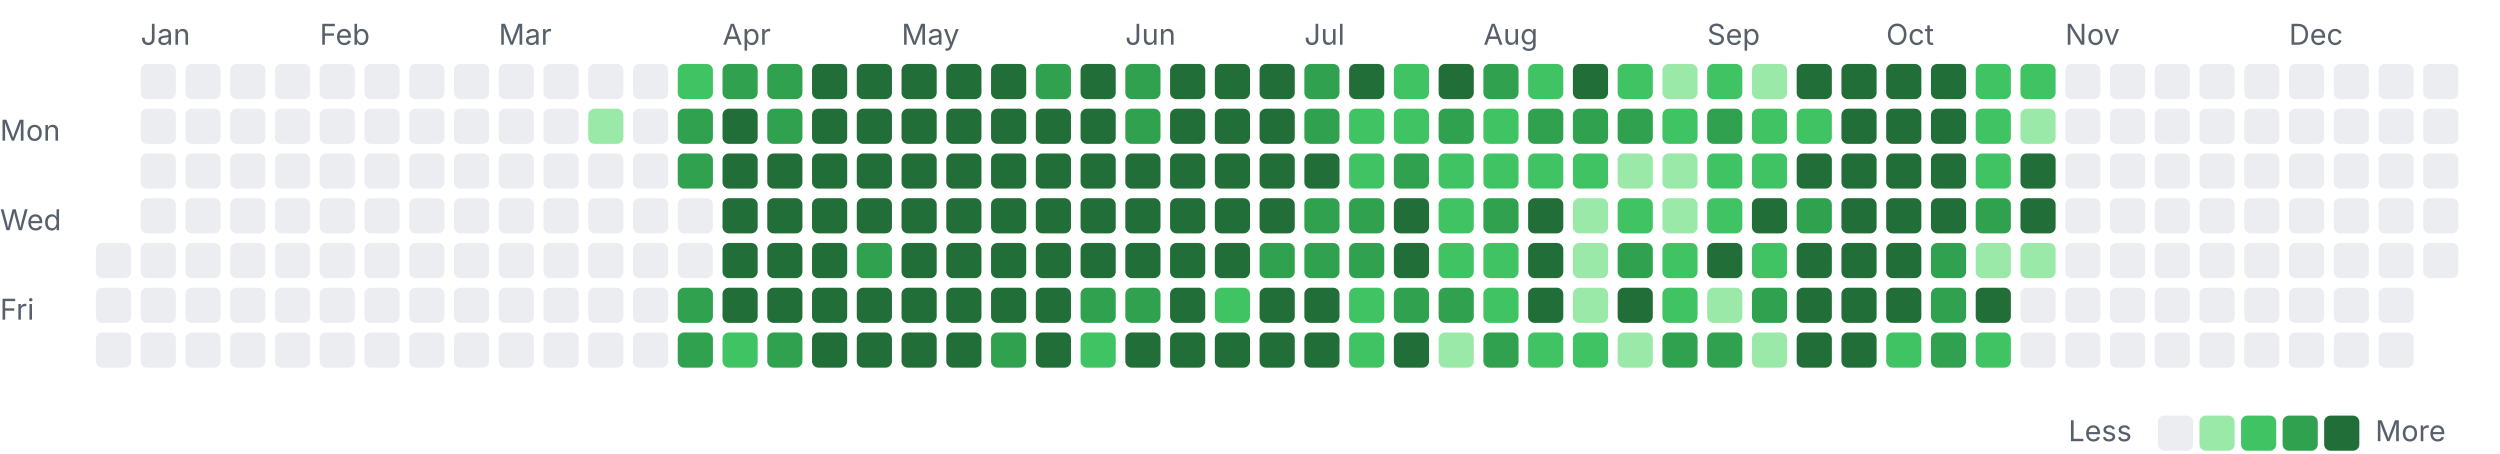
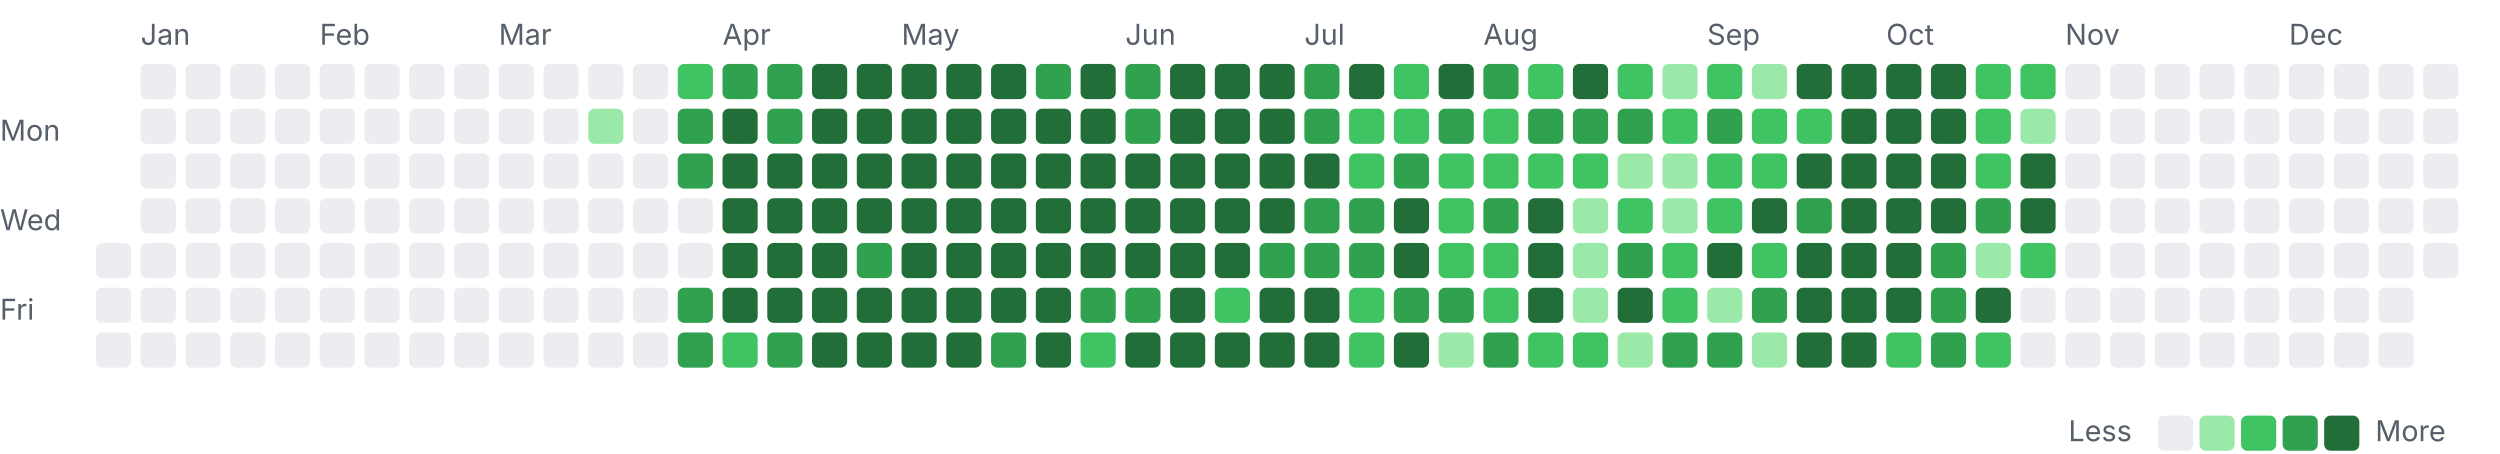
<svg xmlns="http://www.w3.org/2000/svg" width="782" height="142" viewBox="0 0 782 142">
  <style>.l0{fill:#ebedf0}.l1{fill:#9be9a8}.l2{fill:#40c463}.l3{fill:#30a14e}.l4{fill:#216e39} .lbl{fill:#57606a;font:9px -apple-system,Segoe UI,sans-serif}@media(prefers-color-scheme:dark){.l0{fill:#161b22}.l1{fill:#0e4429}.l2{fill:#006d32}.l3{fill:#26a641}.l4{fill:#39d353} .lbl{fill:#8b949e}}</style>
  <text class="lbl" x="44" y="14">Jan</text>
  <text class="lbl" x="100" y="14">Feb</text>
  <text class="lbl" x="156" y="14">Mar</text>
  <text class="lbl" x="226" y="14">Apr</text>
  <text class="lbl" x="282" y="14">May</text>
  <text class="lbl" x="352" y="14">Jun</text>
  <text class="lbl" x="408" y="14">Jul</text>
  <text class="lbl" x="464" y="14">Aug</text>
  <text class="lbl" x="534" y="14">Sep</text>
  <text class="lbl" x="590" y="14">Oct</text>
  <text class="lbl" x="646" y="14">Nov</text>
  <text class="lbl" x="716" y="14">Dec</text>
  <text class="lbl" x="0" y="44">Mon</text>
  <text class="lbl" x="0" y="72">Wed</text>
  <text class="lbl" x="0" y="100">Fri</text>
  <rect class="l0" x="30" y="76" width="11" height="11" rx="2" />
  <rect class="l0" x="30" y="90" width="11" height="11" rx="2" />
  <rect class="l0" x="30" y="104" width="11" height="11" rx="2" />
  <rect class="l0" x="44" y="20" width="11" height="11" rx="2" />
  <rect class="l0" x="44" y="34" width="11" height="11" rx="2" />
  <rect class="l0" x="44" y="48" width="11" height="11" rx="2" />
  <rect class="l0" x="44" y="62" width="11" height="11" rx="2" />
  <rect class="l0" x="44" y="76" width="11" height="11" rx="2" />
  <rect class="l0" x="44" y="90" width="11" height="11" rx="2" />
  <rect class="l0" x="44" y="104" width="11" height="11" rx="2" />
  <rect class="l0" x="58" y="20" width="11" height="11" rx="2" />
  <rect class="l0" x="58" y="34" width="11" height="11" rx="2" />
  <rect class="l0" x="58" y="48" width="11" height="11" rx="2" />
  <rect class="l0" x="58" y="62" width="11" height="11" rx="2" />
  <rect class="l0" x="58" y="76" width="11" height="11" rx="2" />
  <rect class="l0" x="58" y="90" width="11" height="11" rx="2" />
  <rect class="l0" x="58" y="104" width="11" height="11" rx="2" />
  <rect class="l0" x="72" y="20" width="11" height="11" rx="2" />
  <rect class="l0" x="72" y="34" width="11" height="11" rx="2" />
  <rect class="l0" x="72" y="48" width="11" height="11" rx="2" />
  <rect class="l0" x="72" y="62" width="11" height="11" rx="2" />
  <rect class="l0" x="72" y="76" width="11" height="11" rx="2" />
  <rect class="l0" x="72" y="90" width="11" height="11" rx="2" />
  <rect class="l0" x="72" y="104" width="11" height="11" rx="2" />
  <rect class="l0" x="86" y="20" width="11" height="11" rx="2" />
  <rect class="l0" x="86" y="34" width="11" height="11" rx="2" />
  <rect class="l0" x="86" y="48" width="11" height="11" rx="2" />
  <rect class="l0" x="86" y="62" width="11" height="11" rx="2" />
  <rect class="l0" x="86" y="76" width="11" height="11" rx="2" />
  <rect class="l0" x="86" y="90" width="11" height="11" rx="2" />
  <rect class="l0" x="86" y="104" width="11" height="11" rx="2" />
  <rect class="l0" x="100" y="20" width="11" height="11" rx="2" />
  <rect class="l0" x="100" y="34" width="11" height="11" rx="2" />
  <rect class="l0" x="100" y="48" width="11" height="11" rx="2" />
  <rect class="l0" x="100" y="62" width="11" height="11" rx="2" />
  <rect class="l0" x="100" y="76" width="11" height="11" rx="2" />
  <rect class="l0" x="100" y="90" width="11" height="11" rx="2" />
  <rect class="l0" x="100" y="104" width="11" height="11" rx="2" />
  <rect class="l0" x="114" y="20" width="11" height="11" rx="2" />
  <rect class="l0" x="114" y="34" width="11" height="11" rx="2" />
  <rect class="l0" x="114" y="48" width="11" height="11" rx="2" />
  <rect class="l0" x="114" y="62" width="11" height="11" rx="2" />
  <rect class="l0" x="114" y="76" width="11" height="11" rx="2" />
  <rect class="l0" x="114" y="90" width="11" height="11" rx="2" />
  <rect class="l0" x="114" y="104" width="11" height="11" rx="2" />
  <rect class="l0" x="128" y="20" width="11" height="11" rx="2" />
  <rect class="l0" x="128" y="34" width="11" height="11" rx="2" />
  <rect class="l0" x="128" y="48" width="11" height="11" rx="2" />
  <rect class="l0" x="128" y="62" width="11" height="11" rx="2" />
  <rect class="l0" x="128" y="76" width="11" height="11" rx="2" />
  <rect class="l0" x="128" y="90" width="11" height="11" rx="2" />
  <rect class="l0" x="128" y="104" width="11" height="11" rx="2" />
  <rect class="l0" x="142" y="20" width="11" height="11" rx="2" />
  <rect class="l0" x="142" y="34" width="11" height="11" rx="2" />
  <rect class="l0" x="142" y="48" width="11" height="11" rx="2" />
  <rect class="l0" x="142" y="62" width="11" height="11" rx="2" />
  <rect class="l0" x="142" y="76" width="11" height="11" rx="2" />
  <rect class="l0" x="142" y="90" width="11" height="11" rx="2" />
  <rect class="l0" x="142" y="104" width="11" height="11" rx="2" />
  <rect class="l0" x="156" y="20" width="11" height="11" rx="2" />
  <rect class="l0" x="156" y="34" width="11" height="11" rx="2" />
  <rect class="l0" x="156" y="48" width="11" height="11" rx="2" />
  <rect class="l0" x="156" y="62" width="11" height="11" rx="2" />
  <rect class="l0" x="156" y="76" width="11" height="11" rx="2" />
  <rect class="l0" x="156" y="90" width="11" height="11" rx="2" />
  <rect class="l0" x="156" y="104" width="11" height="11" rx="2" />
  <rect class="l0" x="170" y="20" width="11" height="11" rx="2" />
  <rect class="l0" x="170" y="34" width="11" height="11" rx="2" />
  <rect class="l0" x="170" y="48" width="11" height="11" rx="2" />
  <rect class="l0" x="170" y="62" width="11" height="11" rx="2" />
  <rect class="l0" x="170" y="76" width="11" height="11" rx="2" />
  <rect class="l0" x="170" y="90" width="11" height="11" rx="2" />
  <rect class="l0" x="170" y="104" width="11" height="11" rx="2" />
  <rect class="l0" x="184" y="20" width="11" height="11" rx="2" />
  <rect class="l1" x="184" y="34" width="11" height="11" rx="2" />
  <rect class="l0" x="184" y="48" width="11" height="11" rx="2" />
  <rect class="l0" x="184" y="62" width="11" height="11" rx="2" />
  <rect class="l0" x="184" y="76" width="11" height="11" rx="2" />
  <rect class="l0" x="184" y="90" width="11" height="11" rx="2" />
  <rect class="l0" x="184" y="104" width="11" height="11" rx="2" />
  <rect class="l0" x="198" y="20" width="11" height="11" rx="2" />
  <rect class="l0" x="198" y="34" width="11" height="11" rx="2" />
  <rect class="l0" x="198" y="48" width="11" height="11" rx="2" />
  <rect class="l0" x="198" y="62" width="11" height="11" rx="2" />
  <rect class="l0" x="198" y="76" width="11" height="11" rx="2" />
  <rect class="l0" x="198" y="90" width="11" height="11" rx="2" />
  <rect class="l0" x="198" y="104" width="11" height="11" rx="2" />
  <rect class="l2" x="212" y="20" width="11" height="11" rx="2" />
  <rect class="l3" x="212" y="34" width="11" height="11" rx="2" />
  <rect class="l3" x="212" y="48" width="11" height="11" rx="2" />
  <rect class="l0" x="212" y="62" width="11" height="11" rx="2" />
  <rect class="l0" x="212" y="76" width="11" height="11" rx="2" />
  <rect class="l3" x="212" y="90" width="11" height="11" rx="2" />
  <rect class="l3" x="212" y="104" width="11" height="11" rx="2" />
  <rect class="l3" x="226" y="20" width="11" height="11" rx="2" />
  <rect class="l4" x="226" y="34" width="11" height="11" rx="2" />
  <rect class="l4" x="226" y="48" width="11" height="11" rx="2" />
  <rect class="l4" x="226" y="62" width="11" height="11" rx="2" />
  <rect class="l4" x="226" y="76" width="11" height="11" rx="2" />
  <rect class="l4" x="226" y="90" width="11" height="11" rx="2" />
  <rect class="l2" x="226" y="104" width="11" height="11" rx="2" />
  <rect class="l3" x="240" y="20" width="11" height="11" rx="2" />
  <rect class="l3" x="240" y="34" width="11" height="11" rx="2" />
  <rect class="l4" x="240" y="48" width="11" height="11" rx="2" />
  <rect class="l4" x="240" y="62" width="11" height="11" rx="2" />
  <rect class="l4" x="240" y="76" width="11" height="11" rx="2" />
  <rect class="l4" x="240" y="90" width="11" height="11" rx="2" />
  <rect class="l3" x="240" y="104" width="11" height="11" rx="2" />
  <rect class="l4" x="254" y="20" width="11" height="11" rx="2" />
  <rect class="l4" x="254" y="34" width="11" height="11" rx="2" />
  <rect class="l4" x="254" y="48" width="11" height="11" rx="2" />
  <rect class="l4" x="254" y="62" width="11" height="11" rx="2" />
  <rect class="l4" x="254" y="76" width="11" height="11" rx="2" />
  <rect class="l4" x="254" y="90" width="11" height="11" rx="2" />
  <rect class="l4" x="254" y="104" width="11" height="11" rx="2" />
  <rect class="l4" x="268" y="20" width="11" height="11" rx="2" />
  <rect class="l4" x="268" y="34" width="11" height="11" rx="2" />
  <rect class="l4" x="268" y="48" width="11" height="11" rx="2" />
  <rect class="l4" x="268" y="62" width="11" height="11" rx="2" />
  <rect class="l3" x="268" y="76" width="11" height="11" rx="2" />
  <rect class="l4" x="268" y="90" width="11" height="11" rx="2" />
  <rect class="l4" x="268" y="104" width="11" height="11" rx="2" />
  <rect class="l4" x="282" y="20" width="11" height="11" rx="2" />
  <rect class="l4" x="282" y="34" width="11" height="11" rx="2" />
  <rect class="l4" x="282" y="48" width="11" height="11" rx="2" />
  <rect class="l4" x="282" y="62" width="11" height="11" rx="2" />
  <rect class="l4" x="282" y="76" width="11" height="11" rx="2" />
  <rect class="l4" x="282" y="90" width="11" height="11" rx="2" />
  <rect class="l4" x="282" y="104" width="11" height="11" rx="2" />
  <rect class="l4" x="296" y="20" width="11" height="11" rx="2" />
  <rect class="l4" x="296" y="34" width="11" height="11" rx="2" />
  <rect class="l4" x="296" y="48" width="11" height="11" rx="2" />
  <rect class="l4" x="296" y="62" width="11" height="11" rx="2" />
  <rect class="l4" x="296" y="76" width="11" height="11" rx="2" />
  <rect class="l4" x="296" y="90" width="11" height="11" rx="2" />
  <rect class="l4" x="296" y="104" width="11" height="11" rx="2" />
  <rect class="l4" x="310" y="20" width="11" height="11" rx="2" />
  <rect class="l4" x="310" y="34" width="11" height="11" rx="2" />
  <rect class="l4" x="310" y="48" width="11" height="11" rx="2" />
  <rect class="l4" x="310" y="62" width="11" height="11" rx="2" />
  <rect class="l4" x="310" y="76" width="11" height="11" rx="2" />
  <rect class="l4" x="310" y="90" width="11" height="11" rx="2" />
  <rect class="l3" x="310" y="104" width="11" height="11" rx="2" />
  <rect class="l3" x="324" y="20" width="11" height="11" rx="2" />
  <rect class="l4" x="324" y="34" width="11" height="11" rx="2" />
  <rect class="l4" x="324" y="48" width="11" height="11" rx="2" />
  <rect class="l4" x="324" y="62" width="11" height="11" rx="2" />
  <rect class="l4" x="324" y="76" width="11" height="11" rx="2" />
  <rect class="l4" x="324" y="90" width="11" height="11" rx="2" />
  <rect class="l4" x="324" y="104" width="11" height="11" rx="2" />
  <rect class="l4" x="338" y="20" width="11" height="11" rx="2" />
  <rect class="l4" x="338" y="34" width="11" height="11" rx="2" />
  <rect class="l4" x="338" y="48" width="11" height="11" rx="2" />
  <rect class="l4" x="338" y="62" width="11" height="11" rx="2" />
  <rect class="l4" x="338" y="76" width="11" height="11" rx="2" />
  <rect class="l3" x="338" y="90" width="11" height="11" rx="2" />
  <rect class="l2" x="338" y="104" width="11" height="11" rx="2" />
  <rect class="l3" x="352" y="20" width="11" height="11" rx="2" />
  <rect class="l3" x="352" y="34" width="11" height="11" rx="2" />
  <rect class="l4" x="352" y="48" width="11" height="11" rx="2" />
  <rect class="l4" x="352" y="62" width="11" height="11" rx="2" />
  <rect class="l4" x="352" y="76" width="11" height="11" rx="2" />
  <rect class="l3" x="352" y="90" width="11" height="11" rx="2" />
  <rect class="l4" x="352" y="104" width="11" height="11" rx="2" />
  <rect class="l4" x="366" y="20" width="11" height="11" rx="2" />
  <rect class="l4" x="366" y="34" width="11" height="11" rx="2" />
  <rect class="l4" x="366" y="48" width="11" height="11" rx="2" />
  <rect class="l4" x="366" y="62" width="11" height="11" rx="2" />
  <rect class="l4" x="366" y="76" width="11" height="11" rx="2" />
  <rect class="l4" x="366" y="90" width="11" height="11" rx="2" />
  <rect class="l4" x="366" y="104" width="11" height="11" rx="2" />
  <rect class="l4" x="380" y="20" width="11" height="11" rx="2" />
  <rect class="l4" x="380" y="34" width="11" height="11" rx="2" />
  <rect class="l4" x="380" y="48" width="11" height="11" rx="2" />
  <rect class="l4" x="380" y="62" width="11" height="11" rx="2" />
  <rect class="l4" x="380" y="76" width="11" height="11" rx="2" />
  <rect class="l2" x="380" y="90" width="11" height="11" rx="2" />
  <rect class="l4" x="380" y="104" width="11" height="11" rx="2" />
  <rect class="l4" x="394" y="20" width="11" height="11" rx="2" />
  <rect class="l4" x="394" y="34" width="11" height="11" rx="2" />
  <rect class="l4" x="394" y="48" width="11" height="11" rx="2" />
  <rect class="l4" x="394" y="62" width="11" height="11" rx="2" />
  <rect class="l3" x="394" y="76" width="11" height="11" rx="2" />
  <rect class="l4" x="394" y="90" width="11" height="11" rx="2" />
  <rect class="l4" x="394" y="104" width="11" height="11" rx="2" />
  <rect class="l3" x="408" y="20" width="11" height="11" rx="2" />
  <rect class="l3" x="408" y="34" width="11" height="11" rx="2" />
  <rect class="l4" x="408" y="48" width="11" height="11" rx="2" />
  <rect class="l3" x="408" y="62" width="11" height="11" rx="2" />
  <rect class="l3" x="408" y="76" width="11" height="11" rx="2" />
  <rect class="l4" x="408" y="90" width="11" height="11" rx="2" />
  <rect class="l4" x="408" y="104" width="11" height="11" rx="2" />
  <rect class="l4" x="422" y="20" width="11" height="11" rx="2" />
  <rect class="l2" x="422" y="34" width="11" height="11" rx="2" />
  <rect class="l2" x="422" y="48" width="11" height="11" rx="2" />
  <rect class="l3" x="422" y="62" width="11" height="11" rx="2" />
  <rect class="l3" x="422" y="76" width="11" height="11" rx="2" />
  <rect class="l2" x="422" y="90" width="11" height="11" rx="2" />
  <rect class="l2" x="422" y="104" width="11" height="11" rx="2" />
  <rect class="l2" x="436" y="20" width="11" height="11" rx="2" />
  <rect class="l2" x="436" y="34" width="11" height="11" rx="2" />
  <rect class="l3" x="436" y="48" width="11" height="11" rx="2" />
  <rect class="l4" x="436" y="62" width="11" height="11" rx="2" />
  <rect class="l4" x="436" y="76" width="11" height="11" rx="2" />
  <rect class="l3" x="436" y="90" width="11" height="11" rx="2" />
  <rect class="l4" x="436" y="104" width="11" height="11" rx="2" />
  <rect class="l4" x="450" y="20" width="11" height="11" rx="2" />
  <rect class="l3" x="450" y="34" width="11" height="11" rx="2" />
  <rect class="l2" x="450" y="48" width="11" height="11" rx="2" />
  <rect class="l2" x="450" y="62" width="11" height="11" rx="2" />
  <rect class="l2" x="450" y="76" width="11" height="11" rx="2" />
  <rect class="l3" x="450" y="90" width="11" height="11" rx="2" />
  <rect class="l1" x="450" y="104" width="11" height="11" rx="2" />
  <rect class="l3" x="464" y="20" width="11" height="11" rx="2" />
  <rect class="l2" x="464" y="34" width="11" height="11" rx="2" />
  <rect class="l2" x="464" y="48" width="11" height="11" rx="2" />
  <rect class="l3" x="464" y="62" width="11" height="11" rx="2" />
  <rect class="l2" x="464" y="76" width="11" height="11" rx="2" />
  <rect class="l2" x="464" y="90" width="11" height="11" rx="2" />
  <rect class="l3" x="464" y="104" width="11" height="11" rx="2" />
  <rect class="l2" x="478" y="20" width="11" height="11" rx="2" />
  <rect class="l3" x="478" y="34" width="11" height="11" rx="2" />
  <rect class="l2" x="478" y="48" width="11" height="11" rx="2" />
  <rect class="l4" x="478" y="62" width="11" height="11" rx="2" />
  <rect class="l4" x="478" y="76" width="11" height="11" rx="2" />
  <rect class="l4" x="478" y="90" width="11" height="11" rx="2" />
  <rect class="l2" x="478" y="104" width="11" height="11" rx="2" />
  <rect class="l4" x="492" y="20" width="11" height="11" rx="2" />
  <rect class="l3" x="492" y="34" width="11" height="11" rx="2" />
  <rect class="l2" x="492" y="48" width="11" height="11" rx="2" />
  <rect class="l1" x="492" y="62" width="11" height="11" rx="2" />
  <rect class="l1" x="492" y="76" width="11" height="11" rx="2" />
  <rect class="l1" x="492" y="90" width="11" height="11" rx="2" />
  <rect class="l2" x="492" y="104" width="11" height="11" rx="2" />
  <rect class="l2" x="506" y="20" width="11" height="11" rx="2" />
  <rect class="l3" x="506" y="34" width="11" height="11" rx="2" />
  <rect class="l1" x="506" y="48" width="11" height="11" rx="2" />
  <rect class="l2" x="506" y="62" width="11" height="11" rx="2" />
  <rect class="l3" x="506" y="76" width="11" height="11" rx="2" />
  <rect class="l4" x="506" y="90" width="11" height="11" rx="2" />
  <rect class="l1" x="506" y="104" width="11" height="11" rx="2" />
  <rect class="l1" x="520" y="20" width="11" height="11" rx="2" />
  <rect class="l2" x="520" y="34" width="11" height="11" rx="2" />
  <rect class="l1" x="520" y="48" width="11" height="11" rx="2" />
  <rect class="l1" x="520" y="62" width="11" height="11" rx="2" />
  <rect class="l2" x="520" y="76" width="11" height="11" rx="2" />
  <rect class="l2" x="520" y="90" width="11" height="11" rx="2" />
  <rect class="l3" x="520" y="104" width="11" height="11" rx="2" />
  <rect class="l2" x="534" y="20" width="11" height="11" rx="2" />
  <rect class="l3" x="534" y="34" width="11" height="11" rx="2" />
  <rect class="l2" x="534" y="48" width="11" height="11" rx="2" />
  <rect class="l2" x="534" y="62" width="11" height="11" rx="2" />
  <rect class="l4" x="534" y="76" width="11" height="11" rx="2" />
  <rect class="l1" x="534" y="90" width="11" height="11" rx="2" />
  <rect class="l3" x="534" y="104" width="11" height="11" rx="2" />
  <rect class="l1" x="548" y="20" width="11" height="11" rx="2" />
  <rect class="l2" x="548" y="34" width="11" height="11" rx="2" />
  <rect class="l2" x="548" y="48" width="11" height="11" rx="2" />
  <rect class="l4" x="548" y="62" width="11" height="11" rx="2" />
  <rect class="l2" x="548" y="76" width="11" height="11" rx="2" />
  <rect class="l3" x="548" y="90" width="11" height="11" rx="2" />
  <rect class="l1" x="548" y="104" width="11" height="11" rx="2" />
  <rect class="l4" x="562" y="20" width="11" height="11" rx="2" />
  <rect class="l2" x="562" y="34" width="11" height="11" rx="2" />
  <rect class="l4" x="562" y="48" width="11" height="11" rx="2" />
  <rect class="l3" x="562" y="62" width="11" height="11" rx="2" />
  <rect class="l4" x="562" y="76" width="11" height="11" rx="2" />
  <rect class="l4" x="562" y="90" width="11" height="11" rx="2" />
  <rect class="l4" x="562" y="104" width="11" height="11" rx="2" />
  <rect class="l4" x="576" y="20" width="11" height="11" rx="2" />
  <rect class="l4" x="576" y="34" width="11" height="11" rx="2" />
  <rect class="l4" x="576" y="48" width="11" height="11" rx="2" />
  <rect class="l4" x="576" y="62" width="11" height="11" rx="2" />
  <rect class="l4" x="576" y="76" width="11" height="11" rx="2" />
  <rect class="l4" x="576" y="90" width="11" height="11" rx="2" />
  <rect class="l4" x="576" y="104" width="11" height="11" rx="2" />
  <rect class="l4" x="590" y="20" width="11" height="11" rx="2" />
  <rect class="l4" x="590" y="34" width="11" height="11" rx="2" />
  <rect class="l4" x="590" y="48" width="11" height="11" rx="2" />
  <rect class="l4" x="590" y="62" width="11" height="11" rx="2" />
  <rect class="l4" x="590" y="76" width="11" height="11" rx="2" />
  <rect class="l4" x="590" y="90" width="11" height="11" rx="2" />
  <rect class="l2" x="590" y="104" width="11" height="11" rx="2" />
  <rect class="l4" x="604" y="20" width="11" height="11" rx="2" />
  <rect class="l4" x="604" y="34" width="11" height="11" rx="2" />
  <rect class="l4" x="604" y="48" width="11" height="11" rx="2" />
  <rect class="l4" x="604" y="62" width="11" height="11" rx="2" />
  <rect class="l3" x="604" y="76" width="11" height="11" rx="2" />
  <rect class="l3" x="604" y="90" width="11" height="11" rx="2" />
  <rect class="l3" x="604" y="104" width="11" height="11" rx="2" />
  <rect class="l2" x="618" y="20" width="11" height="11" rx="2" />
  <rect class="l2" x="618" y="34" width="11" height="11" rx="2" />
  <rect class="l2" x="618" y="48" width="11" height="11" rx="2" />
  <rect class="l3" x="618" y="62" width="11" height="11" rx="2" />
  <rect class="l1" x="618" y="76" width="11" height="11" rx="2" />
  <rect class="l4" x="618" y="90" width="11" height="11" rx="2" />
  <rect class="l2" x="618" y="104" width="11" height="11" rx="2" />
  <rect class="l2" x="632" y="20" width="11" height="11" rx="2" />
  <rect class="l1" x="632" y="34" width="11" height="11" rx="2" />
  <rect class="l4" x="632" y="48" width="11" height="11" rx="2" />
  <rect class="l4" x="632" y="62" width="11" height="11" rx="2" />
-   <rect class="l1" x="632" y="76" width="11" height="11" rx="2" />
+   <rect class="l2" x="632" y="76" width="11" height="11" rx="2" />
  <rect class="l0" x="632" y="90" width="11" height="11" rx="2" />
  <rect class="l0" x="632" y="104" width="11" height="11" rx="2" />
  <rect class="l0" x="646" y="20" width="11" height="11" rx="2" />
  <rect class="l0" x="646" y="34" width="11" height="11" rx="2" />
  <rect class="l0" x="646" y="48" width="11" height="11" rx="2" />
  <rect class="l0" x="646" y="62" width="11" height="11" rx="2" />
  <rect class="l0" x="646" y="76" width="11" height="11" rx="2" />
  <rect class="l0" x="646" y="90" width="11" height="11" rx="2" />
  <rect class="l0" x="646" y="104" width="11" height="11" rx="2" />
  <rect class="l0" x="660" y="20" width="11" height="11" rx="2" />
  <rect class="l0" x="660" y="34" width="11" height="11" rx="2" />
  <rect class="l0" x="660" y="48" width="11" height="11" rx="2" />
  <rect class="l0" x="660" y="62" width="11" height="11" rx="2" />
  <rect class="l0" x="660" y="76" width="11" height="11" rx="2" />
  <rect class="l0" x="660" y="90" width="11" height="11" rx="2" />
  <rect class="l0" x="660" y="104" width="11" height="11" rx="2" />
  <rect class="l0" x="674" y="20" width="11" height="11" rx="2" />
  <rect class="l0" x="674" y="34" width="11" height="11" rx="2" />
  <rect class="l0" x="674" y="48" width="11" height="11" rx="2" />
  <rect class="l0" x="674" y="62" width="11" height="11" rx="2" />
  <rect class="l0" x="674" y="76" width="11" height="11" rx="2" />
  <rect class="l0" x="674" y="90" width="11" height="11" rx="2" />
  <rect class="l0" x="674" y="104" width="11" height="11" rx="2" />
  <rect class="l0" x="688" y="20" width="11" height="11" rx="2" />
  <rect class="l0" x="688" y="34" width="11" height="11" rx="2" />
  <rect class="l0" x="688" y="48" width="11" height="11" rx="2" />
  <rect class="l0" x="688" y="62" width="11" height="11" rx="2" />
  <rect class="l0" x="688" y="76" width="11" height="11" rx="2" />
  <rect class="l0" x="688" y="90" width="11" height="11" rx="2" />
  <rect class="l0" x="688" y="104" width="11" height="11" rx="2" />
  <rect class="l0" x="702" y="20" width="11" height="11" rx="2" />
  <rect class="l0" x="702" y="34" width="11" height="11" rx="2" />
  <rect class="l0" x="702" y="48" width="11" height="11" rx="2" />
  <rect class="l0" x="702" y="62" width="11" height="11" rx="2" />
  <rect class="l0" x="702" y="76" width="11" height="11" rx="2" />
  <rect class="l0" x="702" y="90" width="11" height="11" rx="2" />
  <rect class="l0" x="702" y="104" width="11" height="11" rx="2" />
  <rect class="l0" x="716" y="20" width="11" height="11" rx="2" />
  <rect class="l0" x="716" y="34" width="11" height="11" rx="2" />
  <rect class="l0" x="716" y="48" width="11" height="11" rx="2" />
  <rect class="l0" x="716" y="62" width="11" height="11" rx="2" />
  <rect class="l0" x="716" y="76" width="11" height="11" rx="2" />
  <rect class="l0" x="716" y="90" width="11" height="11" rx="2" />
  <rect class="l0" x="716" y="104" width="11" height="11" rx="2" />
  <rect class="l0" x="730" y="20" width="11" height="11" rx="2" />
  <rect class="l0" x="730" y="34" width="11" height="11" rx="2" />
  <rect class="l0" x="730" y="48" width="11" height="11" rx="2" />
  <rect class="l0" x="730" y="62" width="11" height="11" rx="2" />
  <rect class="l0" x="730" y="76" width="11" height="11" rx="2" />
  <rect class="l0" x="730" y="90" width="11" height="11" rx="2" />
  <rect class="l0" x="730" y="104" width="11" height="11" rx="2" />
  <rect class="l0" x="744" y="20" width="11" height="11" rx="2" />
  <rect class="l0" x="744" y="34" width="11" height="11" rx="2" />
  <rect class="l0" x="744" y="48" width="11" height="11" rx="2" />
  <rect class="l0" x="744" y="62" width="11" height="11" rx="2" />
  <rect class="l0" x="744" y="76" width="11" height="11" rx="2" />
  <rect class="l0" x="744" y="90" width="11" height="11" rx="2" />
  <rect class="l0" x="744" y="104" width="11" height="11" rx="2" />
  <rect class="l0" x="758" y="20" width="11" height="11" rx="2" />
  <rect class="l0" x="758" y="34" width="11" height="11" rx="2" />
  <rect class="l0" x="758" y="48" width="11" height="11" rx="2" />
  <rect class="l0" x="758" y="62" width="11" height="11" rx="2" />
  <rect class="l0" x="758" y="76" width="11" height="11" rx="2" />
  <text class="lbl" x="647" y="138">Less</text>
  <rect class="l0" x="675" y="130" width="11" height="11" rx="2" />
  <rect class="l1" x="688" y="130" width="11" height="11" rx="2" />
  <rect class="l2" x="701" y="130" width="11" height="11" rx="2" />
  <rect class="l3" x="714" y="130" width="11" height="11" rx="2" />
  <rect class="l4" x="727" y="130" width="11" height="11" rx="2" />
  <text class="lbl" x="743" y="138">More</text>
</svg>
